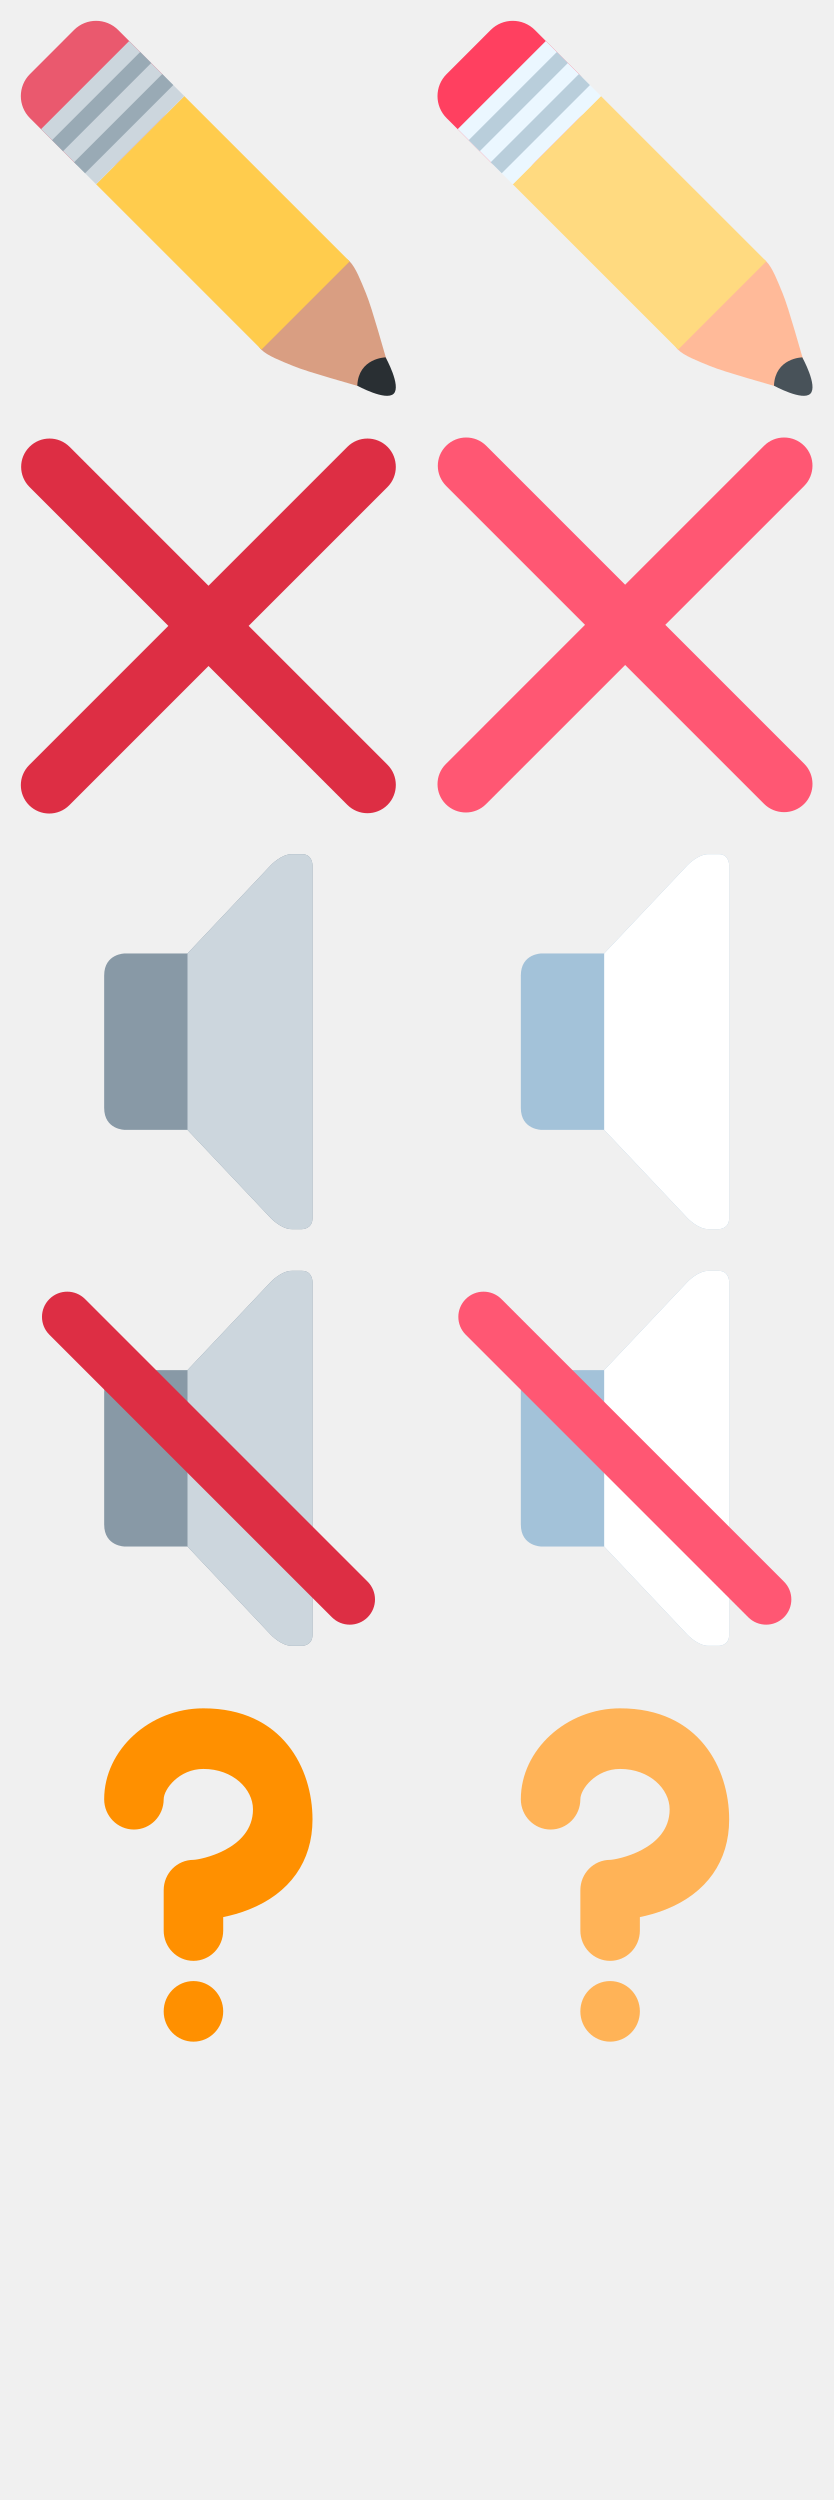
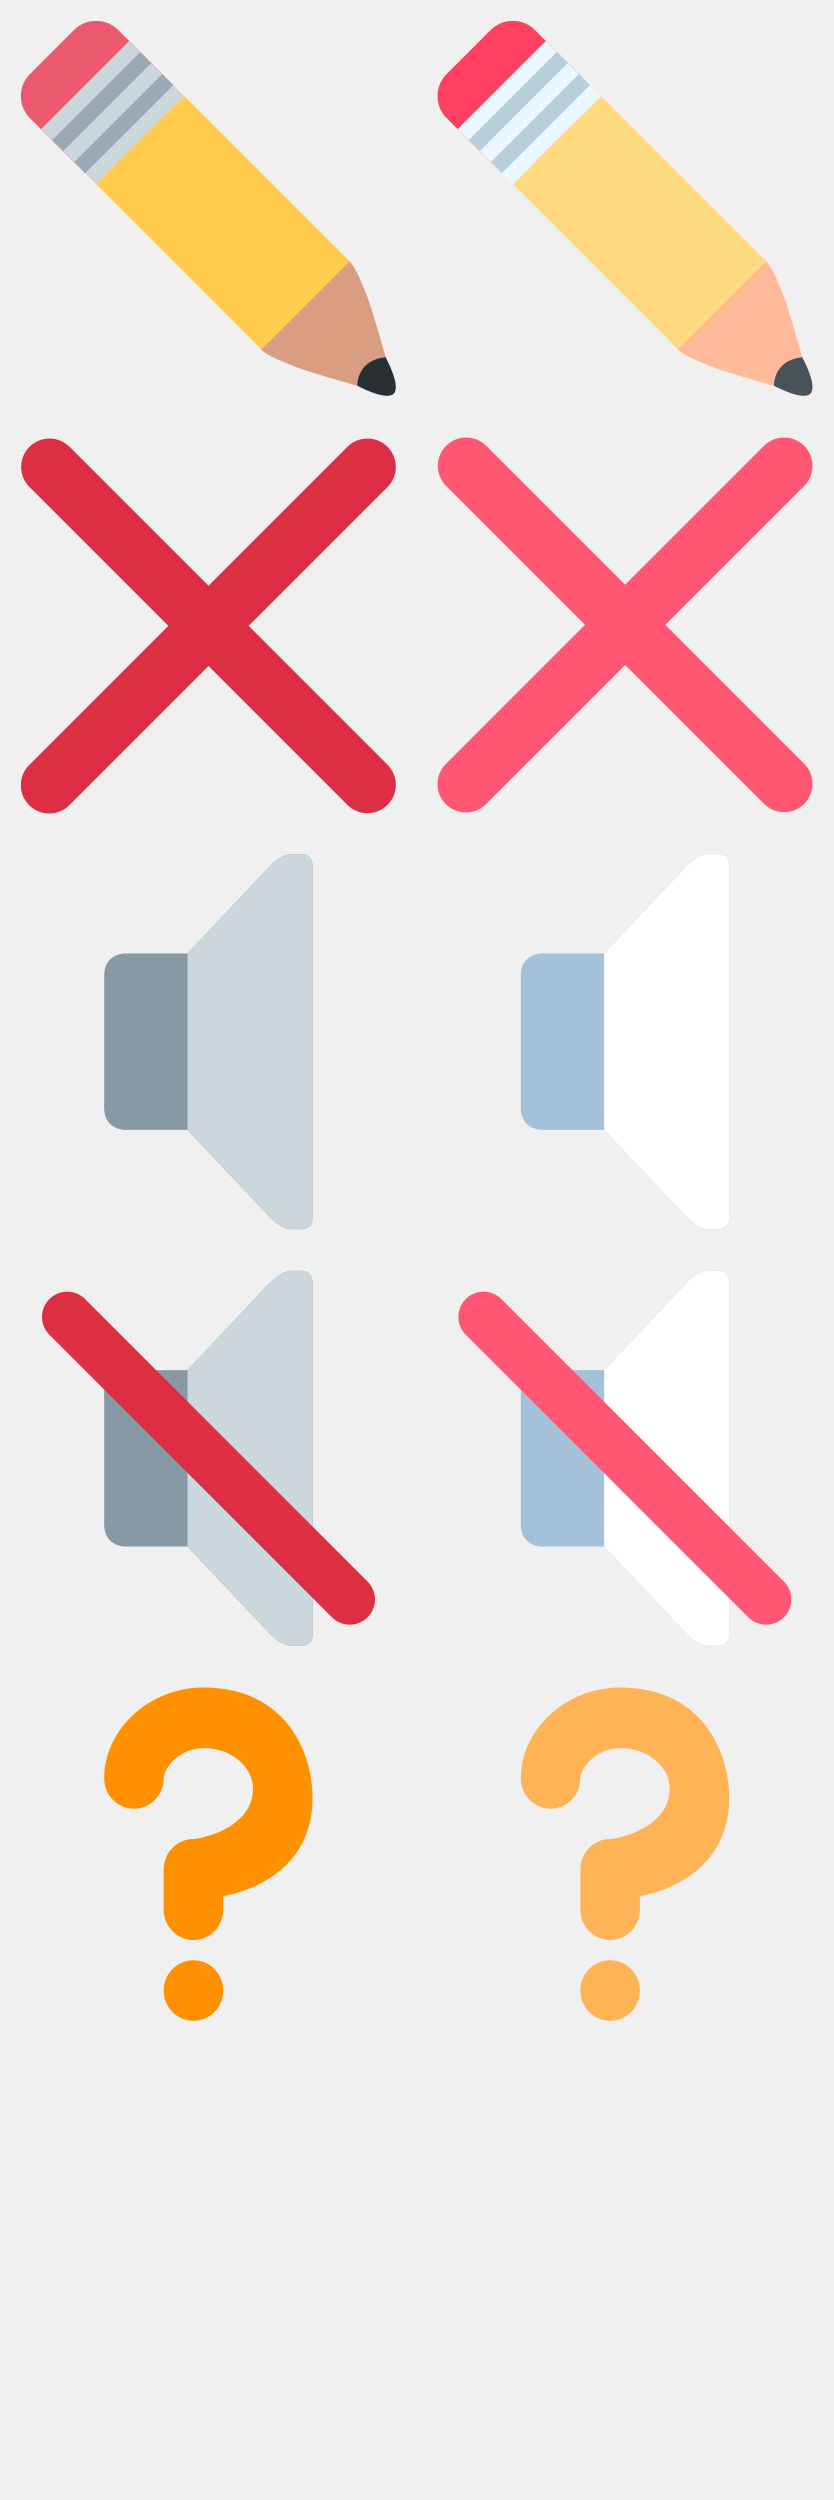
<svg xmlns="http://www.w3.org/2000/svg" xmlns:xlink="http://www.w3.org/1999/xlink" width="40px" height="120px" viewBox="0 0 40 120" version="1.1">
  <defs>
    <rect width="40" height="120" id="artboard_1" />
    <clipPath id="clip_1">
      <use xlink:href="#artboard_1" clip-rule="evenodd" />
    </clipPath>
  </defs>
  <g id="bmp00185" clip-path="url(#clip_1)">
    <g id="Edit-Normal" transform="translate(0.9999505 0.9999763)">
      <path d="M17.747 16.921C17.418 15.854 16.881 13.844 16.566 13.079C16.311 12.461 16.074 11.841 15.782 11.548C15.49 11.256 14.993 11.279 14.694 11.578C14.694 11.578 13.44 12.428 12.99 12.991C12.427 13.439 11.576 14.696 11.576 14.696C11.276 14.995 11.253 15.492 11.545 15.784C11.838 16.076 12.458 16.314 13.076 16.568C13.841 16.883 15.852 17.419 16.919 17.749C17.101 17.805 17.803 17.104 17.747 16.921L17.747 16.921Z" id="Shape" fill="#D99E82" fill-rule="evenodd" stroke="none" />
      <path d="M6.787 2.555C7.372 3.139 7.372 4.086 6.787 4.671L4.671 6.787C4.087 7.371 3.138 7.371 2.555 6.787L0.438 4.671C-0.146 4.086 -0.146 3.139 0.438 2.555L2.554 0.438C3.138 -0.146 4.086 -0.146 4.671 0.438L6.787 2.555L6.787 2.555Z" id="Shape" fill="#EA596E" fill-rule="evenodd" stroke="none" />
      <path d="M15.782 11.548L13.664 13.666L11.55 15.781L3.613 7.845L7.846 3.613L15.782 11.548L15.782 11.548Z" id="Shape" fill="#FFCC4D" fill-rule="evenodd" stroke="none" />
      <path d="M16.15 17.513C16.15 17.513 17.526 18.269 17.898 17.897C18.269 17.526 17.509 16.153 17.509 16.153C17.509 16.153 16.206 16.177 16.15 17.513L16.15 17.513Z" id="Shape" fill="#292F33" fill-rule="evenodd" stroke="none" />
      <path d="M0.967 5.2L5.2 0.967L7.845 3.612L3.613 7.845L0.967 5.2Z" id="Shape" fill="#CCD6DD" fill-rule="evenodd" stroke="none" />
      <path d="M1.496 5.729L5.729 1.496L6.258 2.025L2.026 6.258L1.496 5.729ZM2.554 6.788L6.787 2.555L7.317 3.084L3.084 7.316L2.554 6.788Z" id="Shape" fill="#99AAB5" fill-rule="evenodd" stroke="none" />
    </g>
    <g id="Edit-Hover" transform="translate(21 1)">
      <path d="M17.747 16.921C17.418 15.854 16.881 13.844 16.566 13.079C16.311 12.461 16.074 11.841 15.782 11.548C15.49 11.256 14.993 11.279 14.694 11.578C14.694 11.578 13.44 12.428 12.99 12.991C12.427 13.439 11.576 14.696 11.576 14.696C11.276 14.995 11.253 15.492 11.545 15.784C11.838 16.076 12.458 16.314 13.076 16.568C13.841 16.883 15.852 17.419 16.919 17.749C17.101 17.805 17.803 17.104 17.747 16.921L17.747 16.921Z" id="Shape" fill="#FFBA99" fill-rule="evenodd" stroke="none" />
      <path d="M6.787 2.555C7.372 3.139 7.372 4.086 6.787 4.671L4.671 6.787C4.087 7.371 3.138 7.371 2.555 6.787L0.438 4.671C-0.146 4.086 -0.146 3.139 0.438 2.555L2.554 0.438C3.138 -0.146 4.086 -0.146 4.671 0.438L6.787 2.555L6.787 2.555Z" id="Shape" fill="#FF4060" fill-rule="evenodd" stroke="none" />
      <path d="M15.782 11.548L13.664 13.666L11.55 15.781L3.613 7.845L7.846 3.613L15.782 11.548L15.782 11.548Z" id="Shape" fill="#FFDA80" fill-rule="evenodd" stroke="none" />
      <path d="M16.15 17.513C16.15 17.513 17.526 18.269 17.898 17.897C18.269 17.526 17.509 16.153 17.509 16.153C17.509 16.153 16.206 16.177 16.15 17.513L16.15 17.513Z" id="Shape" fill="#485259" fill-rule="evenodd" stroke="none" />
      <path d="M0.967 5.2L5.2 0.967L7.845 3.612L3.613 7.845L0.967 5.2Z" id="Shape" fill="#EBF7FF" fill-rule="evenodd" stroke="none" />
      <path d="M1.496 5.729L5.729 1.496L6.258 2.025L2.026 6.258L1.496 5.729ZM2.554 6.788L6.787 2.555L7.317 3.084L3.084 7.316L2.554 6.788Z" id="Shape" fill="#B9CEDB" fill-rule="evenodd" stroke="none" />
    </g>
    <g id="Remove-Normal" transform="translate(1.000025 21.05013)">
      <path d="M10.934 8.992L17.601 2.326C18.132 1.794 18.132 0.931 17.601 0.399C17.068 -0.133 16.206 -0.133 15.674 0.399L9.007 7.066L2.341 0.399C1.809 -0.133 0.946 -0.133 0.415 0.399C-0.118 0.931 -0.118 1.794 0.415 2.326L7.081 8.992L0.399 15.675C-0.133 16.207 -0.133 17.069 0.399 17.601C0.665 17.867 1.014 18 1.363 18C1.711 18 2.06 17.867 2.326 17.601L9.008 10.919L15.674 17.585C15.94 17.851 16.289 17.984 16.638 17.984C16.986 17.984 17.335 17.851 17.601 17.585C18.133 17.053 18.133 16.191 17.601 15.659L10.934 8.992L10.934 8.992Z" id="Shape" fill="#DD2E44" fill-rule="evenodd" stroke="none" />
    </g>
    <g id="Remove-Hover" transform="translate(21 21)">
      <path d="M10.934 8.992L17.601 2.326C18.132 1.794 18.132 0.931 17.601 0.399C17.068 -0.133 16.206 -0.133 15.674 0.399L9.007 7.066L2.341 0.399C1.809 -0.133 0.946 -0.133 0.415 0.399C-0.118 0.931 -0.118 1.794 0.415 2.326L7.081 8.992L0.399 15.675C-0.133 16.207 -0.133 17.069 0.399 17.601C0.665 17.867 1.014 18 1.363 18C1.711 18 2.06 17.867 2.326 17.601L9.008 10.919L15.674 17.585C15.94 17.851 16.289 17.984 16.638 17.984C16.986 17.984 17.335 17.851 17.601 17.585C18.133 17.053 18.133 16.191 17.601 15.659L10.934 8.992L10.934 8.992Z" id="Shape" fill="#FF5773" fill-rule="evenodd" stroke="none" />
    </g>
    <g id="Mute-Normal" transform="translate(5 40.99999)">
      <path d="M1 4.765C1 4.765 0 4.765 0 5.824L0 12.177C0 13.235 1 13.235 1 13.235L4 13.235L8 17.471C8 17.471 8.5 18 9 18L9.5 18C9.5 18 10 18 10 17.471L10 0.529C10 0.529 10 0 9.5 0L9 0C8.5 0 8 0.529 8 0.529L4 4.765L1 4.765L1 4.765Z" id="Shape" fill="#8899A6" fill-rule="evenodd" stroke="none" />
      <path d="M4 13.235L8 17.471C8 17.471 8.5 18 9 18L9.5 18C9.5 18 10 18 10 17.471L10 0.529C10 0.529 10 0 9.5 0L9 0C8.5 0 8 0.529 8 0.529L4 4.765L4 13.235L4 13.235Z" id="Shape" fill="#CCD6DD" fill-rule="evenodd" stroke="none" />
    </g>
    <g id="Mute-Hover" transform="translate(25 40.99999)">
      <path d="M1 4.765C1 4.765 0 4.765 0 5.824L0 12.177C0 13.235 1 13.235 1 13.235L4 13.235L8 17.471C8 17.471 8.5 18 9 18L9.5 18C9.5 18 10 18 10 17.471L10 0.529C10 0.529 10 0 9.5 0L9 0C8.5 0 8 0.529 8 0.529L4 4.765L1 4.765L1 4.765Z" id="Shape" fill="#A3C2D9" fill-rule="evenodd" stroke="none" />
      <path d="M4 13.235L8 17.471C8 17.471 8.5 18 9 18L9.5 18C9.5 18 10 18 10 17.471L10 0.529C10 0.529 10 0 9.5 0L9 0C8.5 0 8 0.529 8 0.529L4 4.765L4 13.235L4 13.235Z" id="Shape" fill="#FFFFFF" fill-rule="evenodd" stroke="none" />
    </g>
    <g id="Unmute-Normal" transform="translate(2.015337 60.99997)">
      <path d="M3.985 4.765C3.985 4.765 2.985 4.765 2.985 5.824L2.985 12.177C2.985 13.235 3.985 13.235 3.985 13.235L6.985 13.235L10.985 17.471C10.985 17.471 11.485 18 11.985 18L12.485 18C12.485 18 12.985 18 12.985 17.471L12.985 0.529C12.985 0.529 12.985 0 12.485 0L11.985 0C11.485 0 10.985 0.529 10.985 0.529L6.985 4.765L3.985 4.765L3.985 4.765Z" id="Shape-2" fill="#8899A6" fill-rule="evenodd" stroke="none" />
      <path d="M6.985 13.235L10.985 17.471C10.985 17.471 11.485 18 11.985 18L12.485 18C12.485 18 12.985 18 12.985 17.471L12.985 0.529C12.985 0.529 12.985 0 12.485 0L11.985 0C11.485 0 10.985 0.529 10.985 0.529L6.985 4.765L6.985 13.235L6.985 13.235Z" id="Shape-3" fill="#CCD6DD" fill-rule="evenodd" stroke="none" />
      <path d="M2.067 1.355C1.594 0.882 0.827 0.882 0.355 1.355C-0.118 1.828 -0.118 2.594 0.355 3.067L13.918 16.63C14.154 16.866 14.464 16.984 14.774 16.984C15.084 16.984 15.393 16.866 15.63 16.63C16.103 16.157 16.103 15.39 15.63 14.918L2.067 1.355Z" id="Shape-4" fill="#DD2E44" fill-rule="evenodd" stroke="none" />
    </g>
    <g id="Unmute-Hover" transform="translate(22.00005 60.99997)">
      <path d="M4 4.765C4 4.765 3 4.765 3 5.824L3 12.177C3 13.235 4 13.235 4 13.235L7 13.235L11 17.471C11 17.471 11.5 18 12 18L12.5 18C12.5 18 13 18 13 17.471L13 0.529C13 0.529 13 0 12.5 0L12 0C11.5 0 11 0.529 11 0.529L7 4.765L4 4.765L4 4.765Z" id="Shape-2" fill="#A3C2D9" fill-rule="evenodd" stroke="none" />
      <path d="M7 13.235L11 17.471C11 17.471 11.5 18 12 18L12.5 18C12.5 18 13 18 13 17.471L13 0.529C13 0.529 13 0 12.5 0L12 0C11.5 0 11 0.529 11 0.529L7 4.765L7 13.235L7 13.235Z" id="Shape-3" fill="#FFFFFF" fill-rule="evenodd" stroke="none" />
      <path d="M2.067 1.355C1.594 0.882 0.827 0.882 0.355 1.355C-0.118 1.828 -0.118 2.594 0.355 3.067L13.918 16.63C14.154 16.866 14.464 16.984 14.774 16.984C15.084 16.984 15.393 16.866 15.63 16.63C16.103 16.157 16.103 15.39 15.63 14.918L2.067 1.355Z" id="Shape-4" fill="#FF5773" fill-rule="evenodd" stroke="none" />
    </g>
-     <g id="Help-Normal" transform="translate(5 82)">
+     <g id="Help-Normal" transform="translate(5 81)">
      <path d="M4.286 12.121C3.497 12.121 2.857 11.47 2.857 10.667L2.857 8.727C2.857 7.924 3.497 7.273 4.286 7.273C4.573 7.27 7.143 6.788 7.143 4.848C7.143 3.879 6.19 2.909 4.762 2.909C3.6 2.909 2.857 3.879 2.857 4.364C2.857 5.167 2.218 5.818 1.429 5.818C0.64 5.818 0 5.167 0 4.364C0 1.999 2.181 0 4.762 0C8.571 0 10 2.9 10 5.333C10 7.343 8.916 8.879 6.946 9.658C6.518 9.828 6.094 9.943 5.714 10.02L5.714 10.667C5.714 11.47 5.075 12.121 4.286 12.121L4.286 12.121Z" id="Shape" fill="#FF9000" fill-rule="evenodd" stroke="none" />
      <path d="M2.857 14.546C2.857 13.742 3.497 13.091 4.286 13.091C5.075 13.091 5.714 13.742 5.714 14.546C5.714 15.349 5.075 16 4.286 16C3.497 16 2.857 15.349 2.857 14.546Z" id="Circle" fill="#FF9000" fill-rule="evenodd" stroke="none" />
    </g>
-     <g id="Helo-Hover" transform="translate(25 82)">
+     <g id="Help-Hover" transform="translate(25 81)">
      <path d="M4.286 12.121C3.497 12.121 2.857 11.47 2.857 10.667L2.857 8.727C2.857 7.924 3.497 7.273 4.286 7.273C4.573 7.27 7.143 6.788 7.143 4.848C7.143 3.879 6.19 2.909 4.762 2.909C3.6 2.909 2.857 3.879 2.857 4.364C2.857 5.167 2.218 5.818 1.429 5.818C0.64 5.818 0 5.167 0 4.364C0 1.999 2.181 0 4.762 0C8.571 0 10 2.9 10 5.333C10 7.343 8.916 8.879 6.946 9.658C6.518 9.828 6.094 9.943 5.714 10.02L5.714 10.667C5.714 11.47 5.075 12.121 4.286 12.121L4.286 12.121Z" id="Shape" fill="#FFB357" fill-rule="evenodd" stroke="none" />
      <path d="M2.857 14.546C2.857 13.742 3.497 13.091 4.286 13.091C5.075 13.091 5.714 13.742 5.714 14.546C5.714 15.349 5.075 16 4.286 16C3.497 16 2.857 15.349 2.857 14.546Z" id="Circle" fill="#FFB357" fill-rule="evenodd" stroke="none" />
    </g>
  </g>
</svg>
